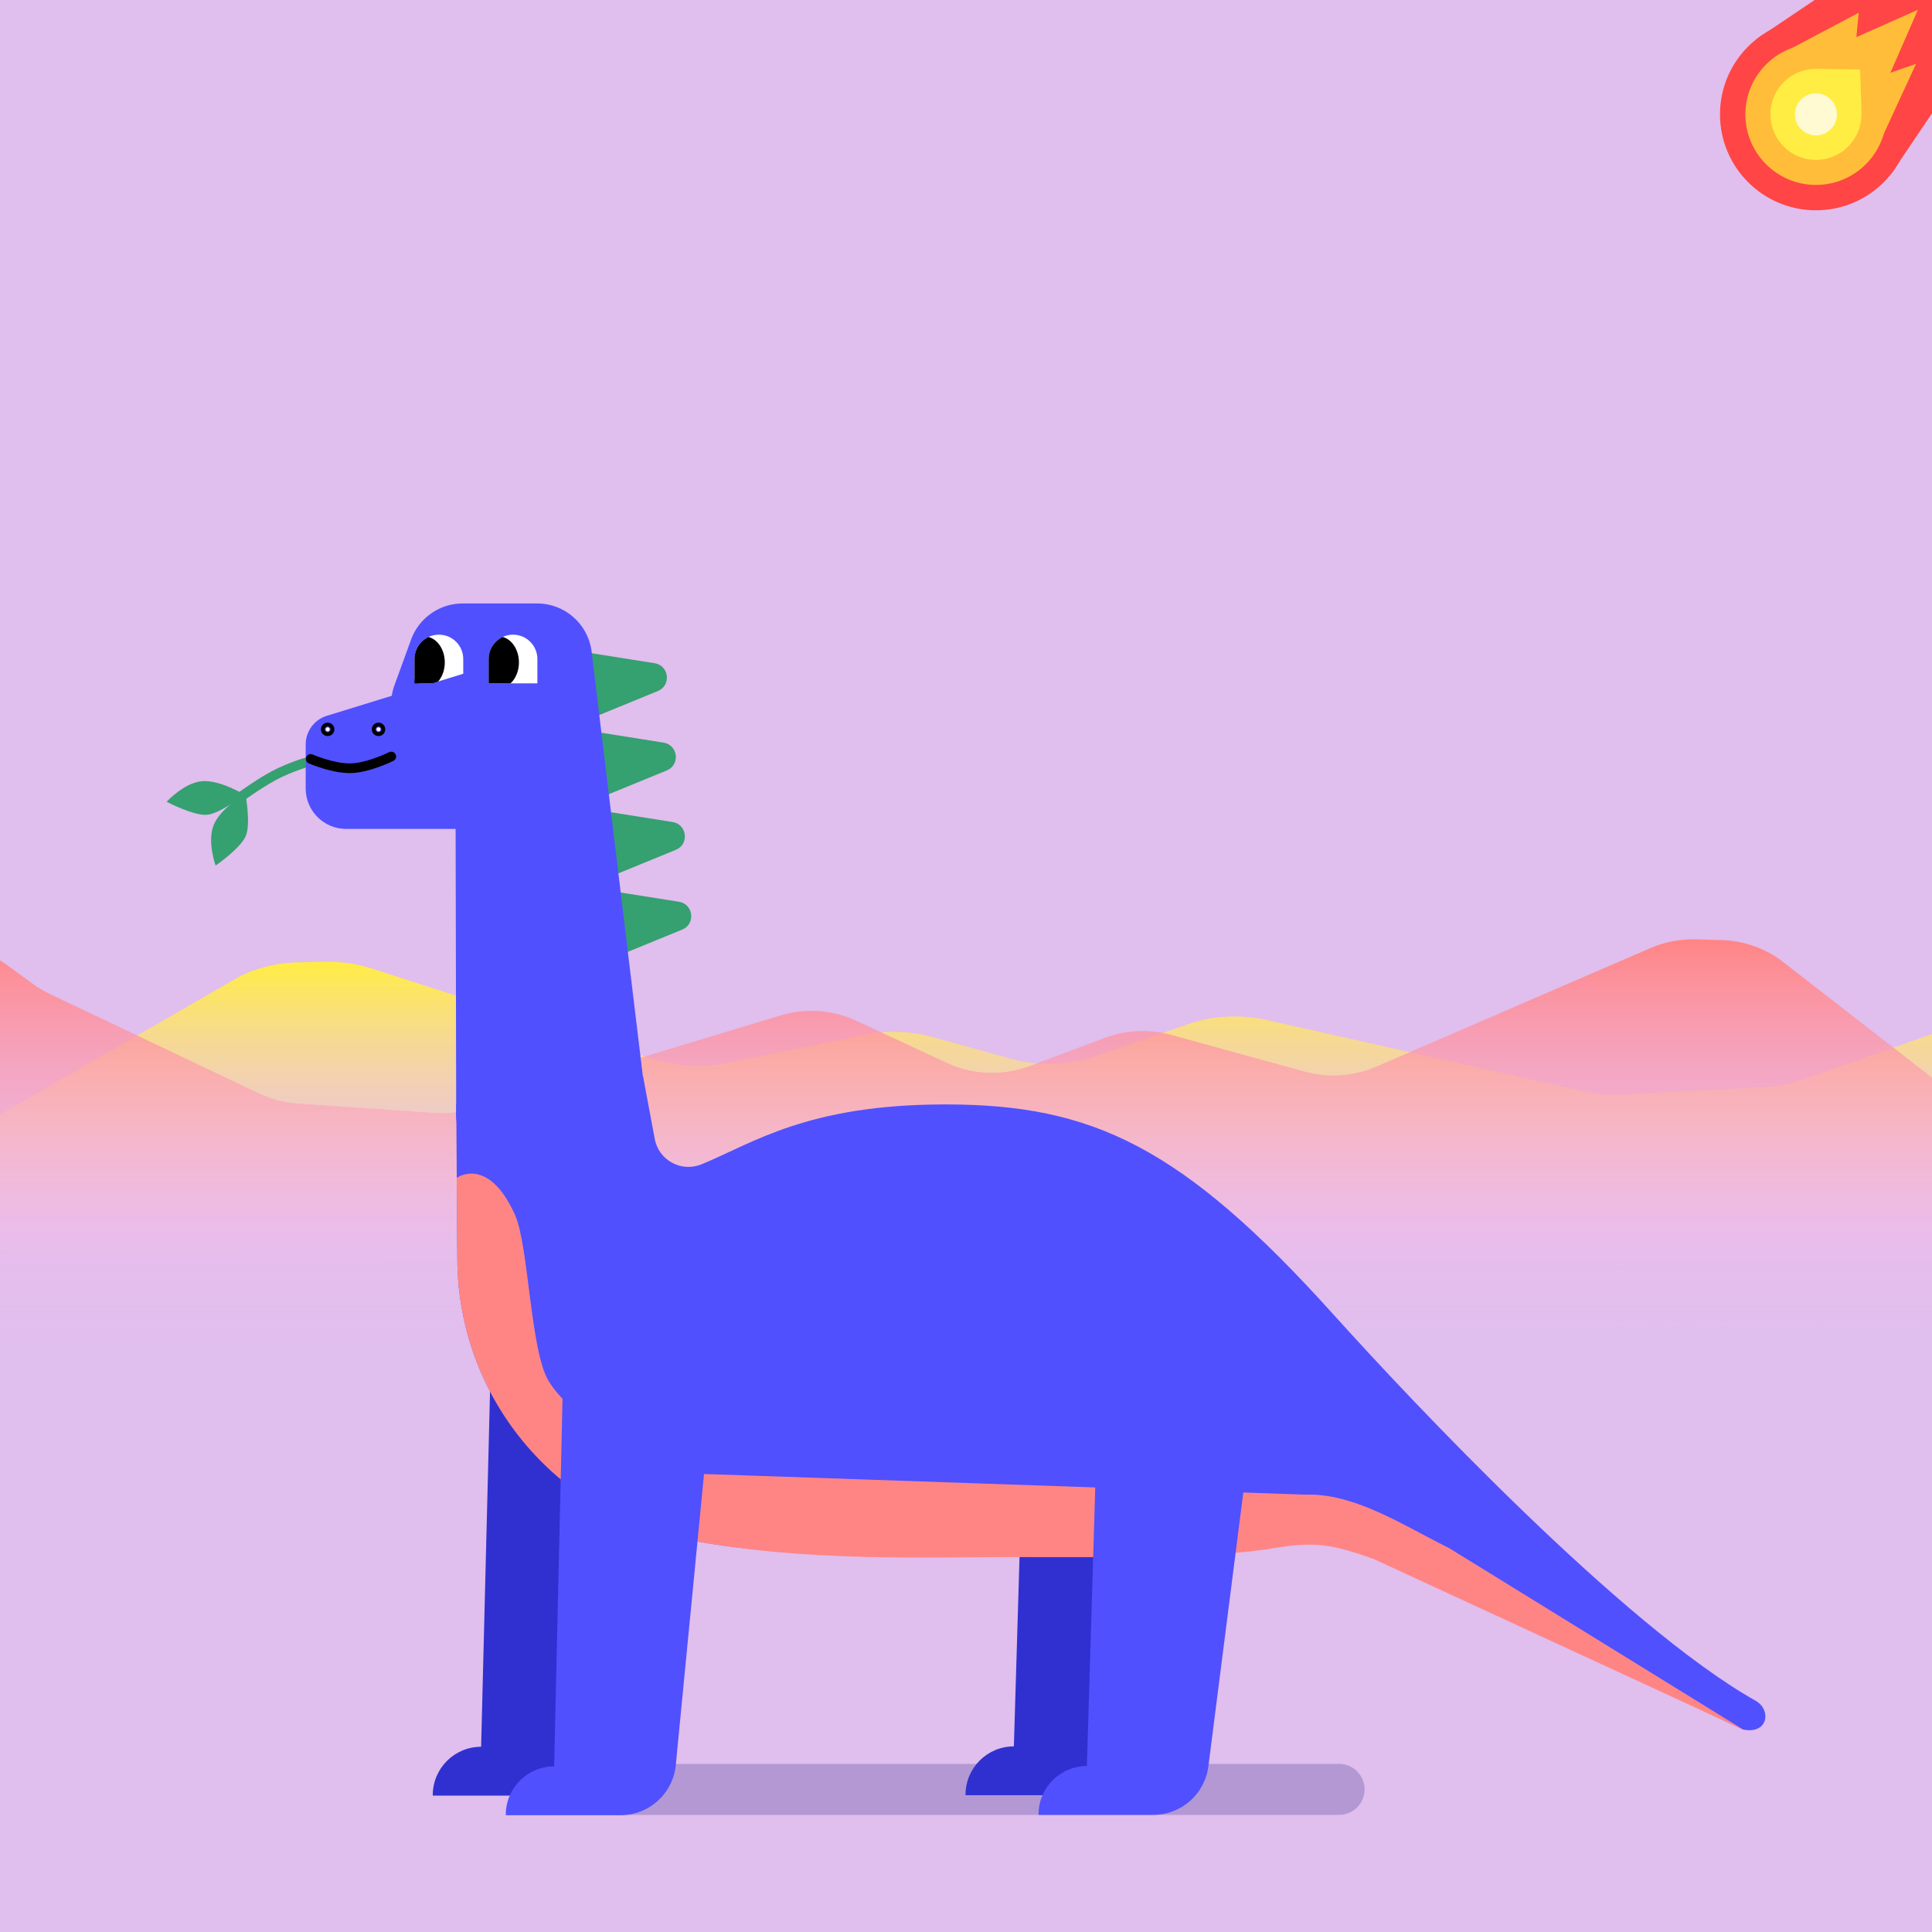
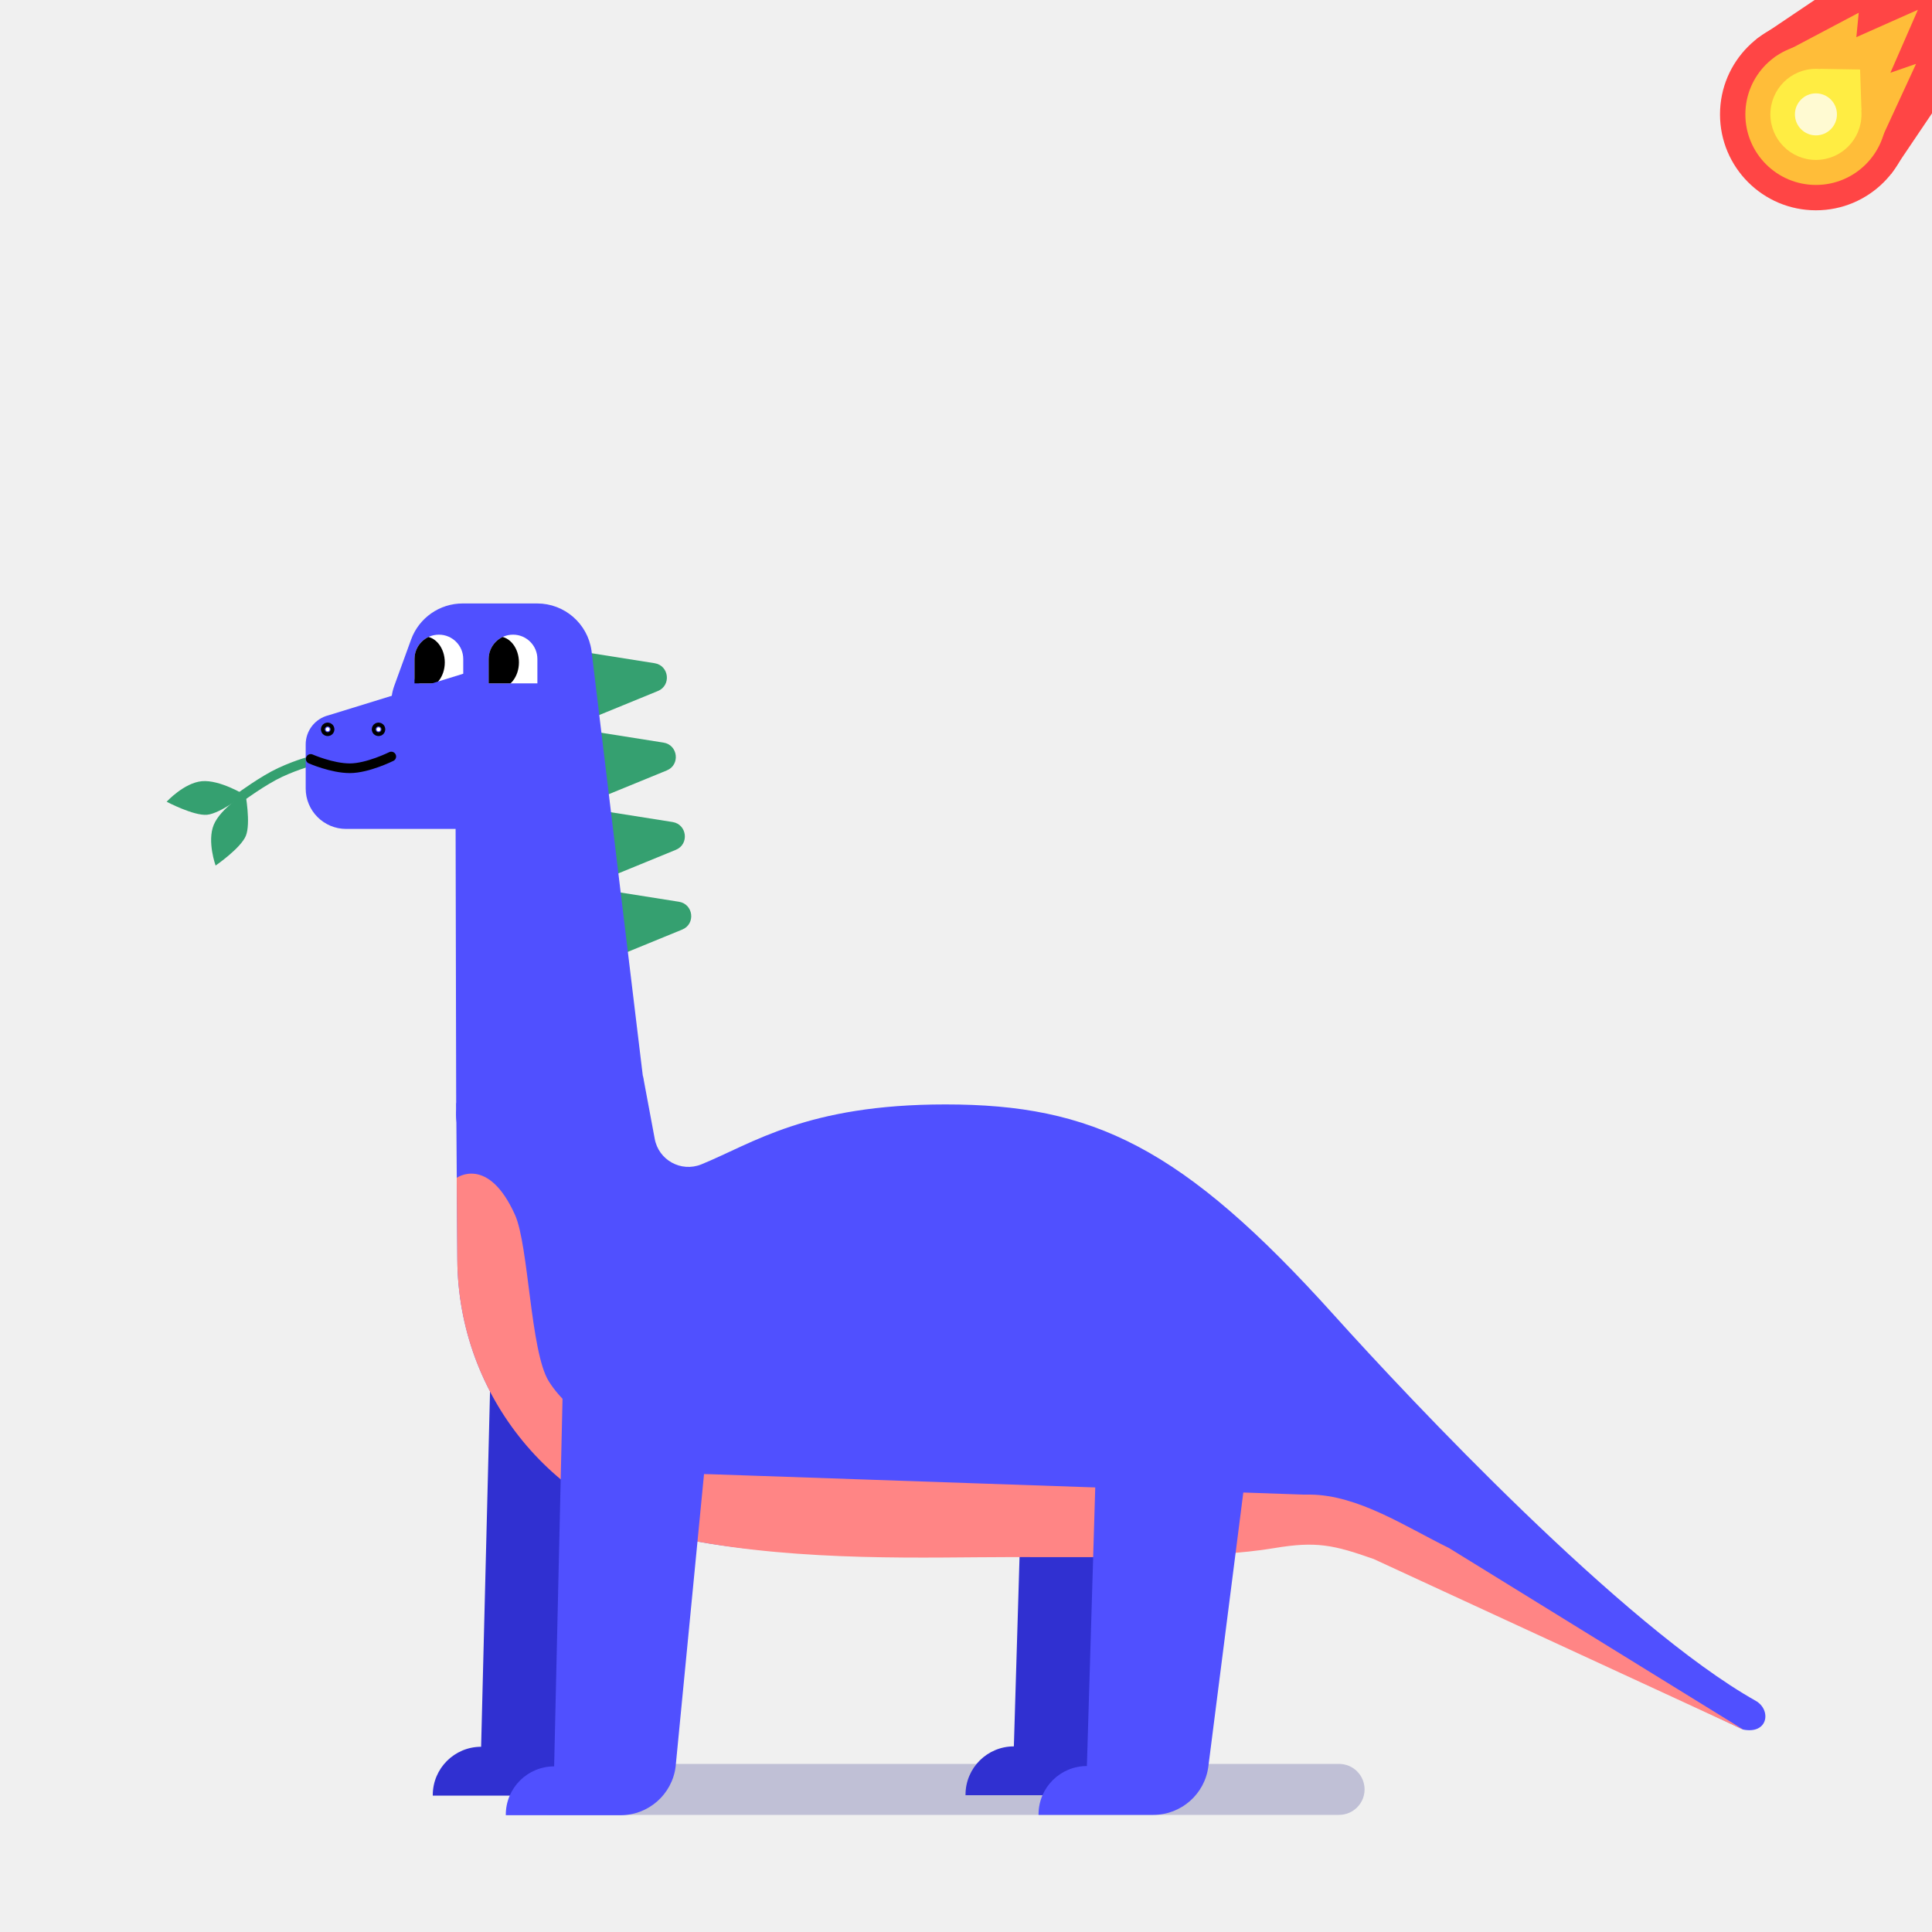
- <svg xmlns="http://www.w3.org/2000/svg" width="300" height="300" viewBox="0 0 400 400">
+ <svg xmlns="http://www.w3.org/2000/svg" width="500" height="500" viewBox="0 0 400 400">
  <defs>
    <style>
      .cls-1, .cls-2, .cls-3 {
        fill: none;
      }

      .cls-4 {
        fill: url(#linear-gradient);
      }

      .cls-5 {
        clip-path: url(#clippath);
      }

      .cls-6, .cls-7 {
        fill: #fff;
      }

      .cls-8 {
        fill: #fffad2;
      }

      .cls-9 {
        fill: #ffed43;
      }

      .cls-10 {
        fill: #ffbd39;
      }

      .cls-11 {
        fill: #ff4545;
      }

      .cls-12 {
        fill: #ff8585;
      }

      .cls-13 {
        fill: #3030d1;
      }

      .cls-14 {
        fill: #e0beed;
      }

      .cls-15 {
        fill: #5050ff;
      }

      .cls-16 {
        fill: #35a070;
      }

      .cls-7, .cls-2 {
        stroke: #000;
      }

      .cls-7, .cls-2, .cls-3 {
        stroke-linecap: round;
        stroke-miterlimit: 10;
        stroke-width: 2px;
      }

      .cls-17 {
        clip-path: url(#clippath-1);
      }

      .cls-18 {
        clip-path: url(#clippath-4);
      }

      .cls-19 {
        clip-path: url(#clippath-3);
      }

      .cls-20 {
        clip-path: url(#clippath-2);
      }

      .cls-21 {
        clip-path: url(#clippath-5);
      }

      .cls-3 {
        stroke: #35a070;
      }

      .cls-22 {
        fill: #00006f;
        opacity: .2;
      }

      .cls-23 {
        fill: url(#linear-gradient-2);
      }
    </style>
    <clipPath id="clippath">
      <rect class="cls-1" x="0" width="400" height="400" />
    </clipPath>
    <clipPath id="clippath-1">
      <rect class="cls-1" x="0" y=".32" width="400" height="400" transform="translate(400 400.63) rotate(-180)" />
    </clipPath>
    <linearGradient id="linear-gradient" x1="172.31" y1="262.5" x2="172.31" y2="199.13" gradientTransform="translate(400) rotate(-180) scale(1 -1)" gradientUnits="userSpaceOnUse">
      <stop offset="0" stop-color="#fbc5ff" stop-opacity="0" />
      <stop offset="1" stop-color="#ffed43" />
    </linearGradient>
    <clipPath id="clippath-2">
      <rect class="cls-1" x="0" y=".32" width="400" height="400" />
    </clipPath>
    <linearGradient id="linear-gradient-2" x1="195.14" y1="277.41" x2="195.14" y2="194.47" gradientUnits="userSpaceOnUse">
      <stop offset="0" stop-color="#fbc5ff" stop-opacity="0" />
      <stop offset="1" stop-color="#ff8585" />
    </linearGradient>
    <clipPath id="clippath-3">
      <path class="cls-1" d="M134.54,222.75l3.48,20.33c.77,4.48,5.48,7.08,9.69,5.36,10.66-4.35,28.46-15.43,55.34-14.57,30.4,.97,41.7,3.48,73.14,38.41,29.44,32.72,39.28,61.19,86.24,79.85,3.04,1.21,1.7,5.95-1.58,5.95l-76.44-35.3c-8.29-2.93-11.92-3.72-20.59-2.26-12.86,2.17-33.8,1.86-54.91,1.86-16.38,0-42.65,1.06-66.51-3.59-27.65-5.39-47.52-29.76-47.72-57.92l-.23-32.45" />
    </clipPath>
    <clipPath id="clippath-4">
      <path class="cls-1" d="M90.87,131.4h0c2.78,0,5.04,2.26,5.04,5.04v4.13c0,.5-.41,.91-.91,.91h-9.18v-5.04c0-2.78,2.26-5.04,5.04-5.04Z" />
    </clipPath>
    <clipPath id="clippath-5">
      <path class="cls-1" d="M106.22,131.4h0c2.78,0,5.04,2.26,5.04,5.04v5.04h-10.09v-5.04c0-2.78,2.26-5.04,5.04-5.04Z" />
    </clipPath>
  </defs>
-   <g id="BG_copy_6" data-name="BG copy 6">
-     <rect class="cls-14" x="0" width="400" height="400" />
-   </g>
  <g id="Shadow">
    <rect class="cls-22" x="108.73" y="365.2" width="173.79" height="10.55" rx="5.28" ry="5.28" />
  </g>
  <g id="Meteor1">
    <g class="cls-5">
      <g>
        <polyline class="cls-11" points="363.61 8.14 385.74 -6.76 384.84 -1.68 399.05 -11.96 396.63 -5.83 434.24 -34.32 405.84 2.67 411.33 .32 401.22 16.13 406.54 13.77 391.51 36.04 363.61 8.14" />
        <circle class="cls-11" cx="375.97" cy="23.68" r="19.86" />
        <polyline class="cls-10" points="367.35 11.88 384.83 2.64 384.34 7.69 397.08 2.03 391.39 15.06 396.7 13.22 388.39 31.23 367.35 11.88" />
        <circle class="cls-10" cx="375.97" cy="23.68" r="14.61" />
        <circle class="cls-9" cx="375.97" cy="23.68" r="9.43" />
        <circle class="cls-8" cx="375.97" cy="23.68" r="4.35" />
        <polygon class="cls-9" points="376.77 14.25 385.11 14.39 385.4 22.87 376.77 14.25" />
      </g>
    </g>
  </g>
-   <g id="Mountains2">
-     <g class="cls-17">
-       <path class="cls-4" d="M.34,230.57l48.37-27.89c3.67-2.12,8.26-3.32,13.03-3.43l5.48-.12c3.32-.07,6.63,.4,9.65,1.37l58.54,18.8c4.71,1.51,10.05,1.79,15.02,.77l28.6-5.84c4.6-.94,9.52-.78,13.97,.46l16.22,4.5c5.66,1.57,12.01,1.39,17.47-.5l19.39-6.69c5.01-1.73,10.8-2.03,16.13-.83l65.56,14.74c2.63,.59,5.4,.82,8.16,.68l29.11-1.48c2.83-.14,5.6-.68,8.13-1.57l44.78-15.8c1.24-.44,2.41-.95,3.5-1.55l5.42-2.94c13.25-7.2,32.71-1.48,34.54,10.16l5.11,32.54c1.4,8.89-8.66,16.65-21.51,16.57l-434.97-2.49c-18.44-.11-28.11-15.29-15.86-24.88l3.8-2.98c.72-.57,1.51-1.09,2.35-1.58Z" />
-     </g>
-   </g>
-   <g id="Mountains1">
-     <g class="cls-20">
-       <path class="cls-23" d="M416.13,235.62l-47.02-36.5c-3.57-2.77-8.03-4.35-12.66-4.48l-5.33-.15c-3.23-.09-6.44,.52-9.38,1.79l-56.9,24.6c-4.58,1.98-9.77,2.34-14.6,1.01l-27.8-7.64c-4.47-1.23-9.25-1.02-13.58,.6l-15.77,5.89c-5.5,2.05-11.67,1.82-16.98-.65l-18.85-8.76c-4.87-2.27-10.5-2.66-15.68-1.09l-63.72,19.29c-2.56,.77-5.25,1.08-7.93,.89l-28.3-1.94c-2.75-.19-5.44-.89-7.91-2.06l-43.52-20.68c-1.2-.57-2.34-1.25-3.4-2.03l-5.27-3.85c-12.88-9.42-31.79-1.93-33.57,13.3l-4.97,42.59c-1.36,11.64,8.42,21.79,20.91,21.69l422.8-3.26c17.92-.14,27.33-20.01,15.41-32.57l-3.7-3.9c-.7-.74-1.47-1.43-2.28-2.07Z" />
-     </g>
-   </g>
  <g id="Leaf">
    <g>
      <path class="cls-3" d="M49.79,165.02s4.71-3.47,8.2-5.09c3.89-1.81,6.99-2.52,6.99-2.52" />
      <path class="cls-16" d="M34.5,165.99s3.6-3.91,7.29-4.25,8.81,2.79,8.81,2.79c0,0-4.98,3.91-7.74,4.16-2.76,.25-8.36-2.7-8.36-2.7Z" />
      <path class="cls-16" d="M44.64,179.21s-1.8-5-.39-8.43c1.41-3.43,6.55-6.52,6.55-6.52,0,0,1.16,6.22,.1,8.79s-6.27,6.16-6.27,6.16Z" />
    </g>
  </g>
  <g id="Neck">
    <g id="Mane">
      <path class="cls-16" d="M121.13,135.03l14.4,2.28c3.01,.48,3.49,4.61,.67,5.76l-13.26,5.43-1.81-13.48Z" />
      <path class="cls-16" d="M122.98,151.47l14.4,2.28c3.01,.48,3.49,4.61,.67,5.76l-13.26,5.43-1.81-13.48Z" />
      <path class="cls-16" d="M124.85,167.91l14.4,2.28c3.01,.48,3.49,4.61,.67,5.76l-13.26,5.43-1.81-13.48Z" />
      <path class="cls-16" d="M126.17,184.42l14.4,2.28c3.01,.48,3.49,4.61,.67,5.76l-13.26,5.43-1.81-13.48Z" />
    </g>
    <path class="cls-15" d="M134.49,234.35l-12.03-99.67c-.81-5.59-5.6-9.74-11.24-9.74h-15.43c-4.78,0-9.05,2.99-10.68,7.48l-3.48,9.57c-1.01,2.79-.78,5.88,.63,8.49,.05,.09,.11,.17,.18,.24l10.48,10.48c.07,.07,.14,.16,.18,.25,.96,1.78,1.39,3.79,1.22,5.81l.13,62.44c-.5,6.05,3.96,10.97,10.02,10.97l21.18-.93c6.32,0,9.73,.86,8.83-5.4Z" />
  </g>
  <g id="Body">
    <g id="Back_legs" data-name="Back legs">
      <path class="cls-13" d="M101.72,277.55l-2.11,84.1h0c-5.53,0-10.01,4.48-10.01,10.01v.1h23.75c5.79,0,10.68-4.3,11.41-10.05l8.99-84.17h-32.03Z" />
      <path class="cls-13" d="M212.02,291.18l-2.11,70.39h0c-5.53,0-10.01,4.48-10.01,10.01v.1h23.75c5.79,0,10.68-4.3,11.41-10.05l8.99-70.45h-32.03Z" />
    </g>
    <g id="Body-2" data-name="Body">
      <path class="cls-15" d="M133.12,222.75l2.42,12.95c.77,4.48,5.48,7.08,9.69,5.36,10.66-4.35,21.79-12.4,50.53-12.4,30.41,0,48.99,8.68,80.43,43.62,15.8,17.56,59.81,64.36,87.3,79.85,3.3,1.86,2.62,7.01-2.63,5.95l-84.33-39.96s-33.6,3.2-67.61,3.2c-16.38,0-42.65,2.11-66.51-2.54-27.65-5.39-47.52-29.76-47.72-57.92l-.23-32.45" />
    </g>
    <g id="Belly">
      <g class="cls-19">
        <path class="cls-12" d="M94.56,243.86s6.5-4.69,12.06,7.65c2.85,6.32,3.18,28.28,6.97,34.42,4.62,7.48,14.77,12.08,18.91,14.89,4.29,2.92,9.39,4.4,14.57,4.4l122.78,4.22c.47,0,.93,0,1.4,0,9.97,.09,19.79,6.67,28.75,11.06l60.87,37.56-6.44,12.12-170.73-32.96-92.61-7.31-7.96-61.35,11.45-24.71Z" />
      </g>
    </g>
    <g id="Legs">
      <path class="cls-15" d="M116.84,273.17l-2.11,92.54h0c-5.53,0-10.01,4.48-10.01,10.01v.1h23.75c5.79,0,10.68-4.3,11.41-10.05l8.99-92.61h-32.03Z" />
      <path class="cls-15" d="M227.14,295.25l-2.11,70.39h0c-5.53,0-10.01,4.48-10.01,10.01v.1h23.75c5.79,0,10.68-4.3,11.41-10.05l8.99-70.45h-32.03Z" />
    </g>
  </g>
  <g id="Eyes_left">
    <g>
      <path class="cls-6" d="M90.87,131.4h0c2.78,0,5.04,2.26,5.04,5.04v4.13c0,.5-.41,.91-.91,.91h-8.03c-.64,0-1.15-.52-1.15-1.15v-3.89c0-2.78,2.26-5.04,5.04-5.04Z" />
      <g class="cls-18">
        <ellipse cx="87.85" cy="137.14" rx="4.24" ry="5.38" />
      </g>
    </g>
    <g>
      <path class="cls-6" d="M106.22,131.4h0c2.78,0,5.04,2.26,5.04,5.04v5.04h-10.09v-5.04c0-2.78,2.26-5.04,5.04-5.04Z" />
      <g class="cls-21">
        <ellipse cx="103.2" cy="137.14" rx="4.24" ry="5.38" />
      </g>
    </g>
  </g>
  <g id="Nose">
    <path class="cls-15" d="M101.16,171.62h-29.5c-4.62,0-8.37-3.75-8.37-8.37v-9.12c0-2.85,1.94-5.34,4.71-6.03l32.45-10.01,.71,33.53Z" />
  </g>
  <g id="Mouth2">
    <path class="cls-2" d="M64.33,157.13s4.4,1.93,8.1,1.93,8.58-2.43,8.58-2.43" />
  </g>
  <g id="Nostrils">
    <circle class="cls-7" cx="67.84" cy="151" r=".4" />
    <circle class="cls-7" cx="78.37" cy="151" r=".4" />
  </g>
</svg>
